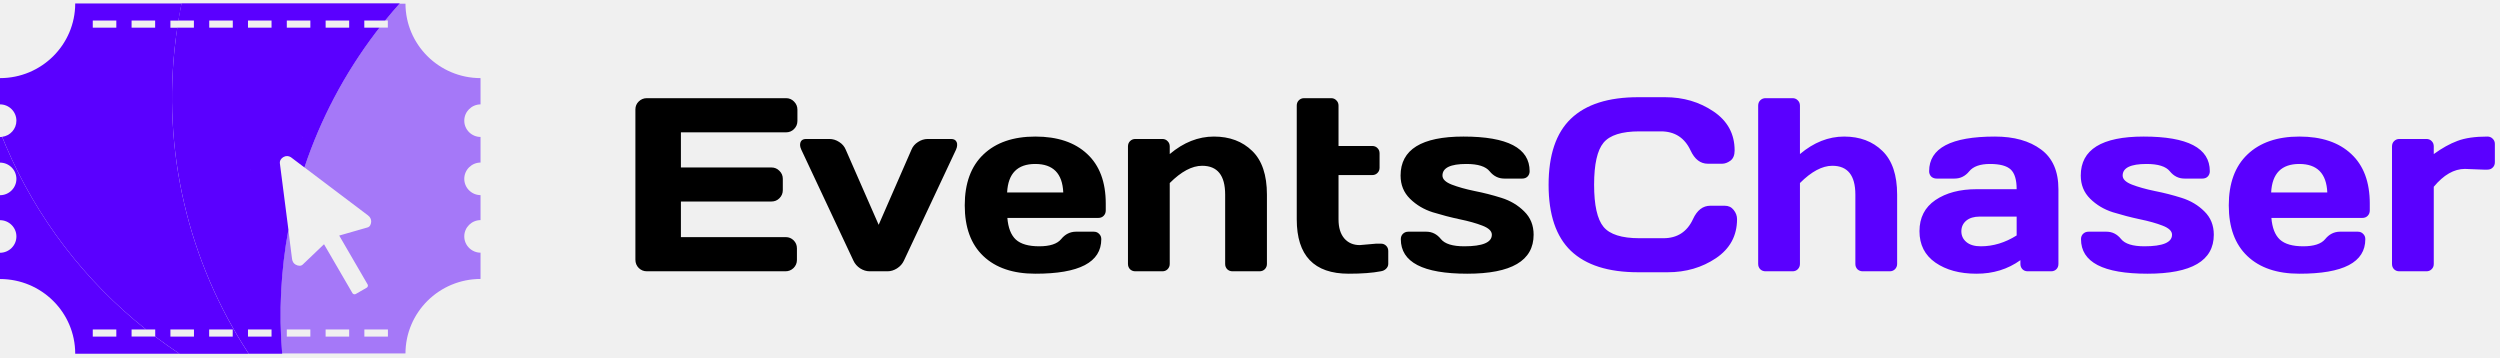
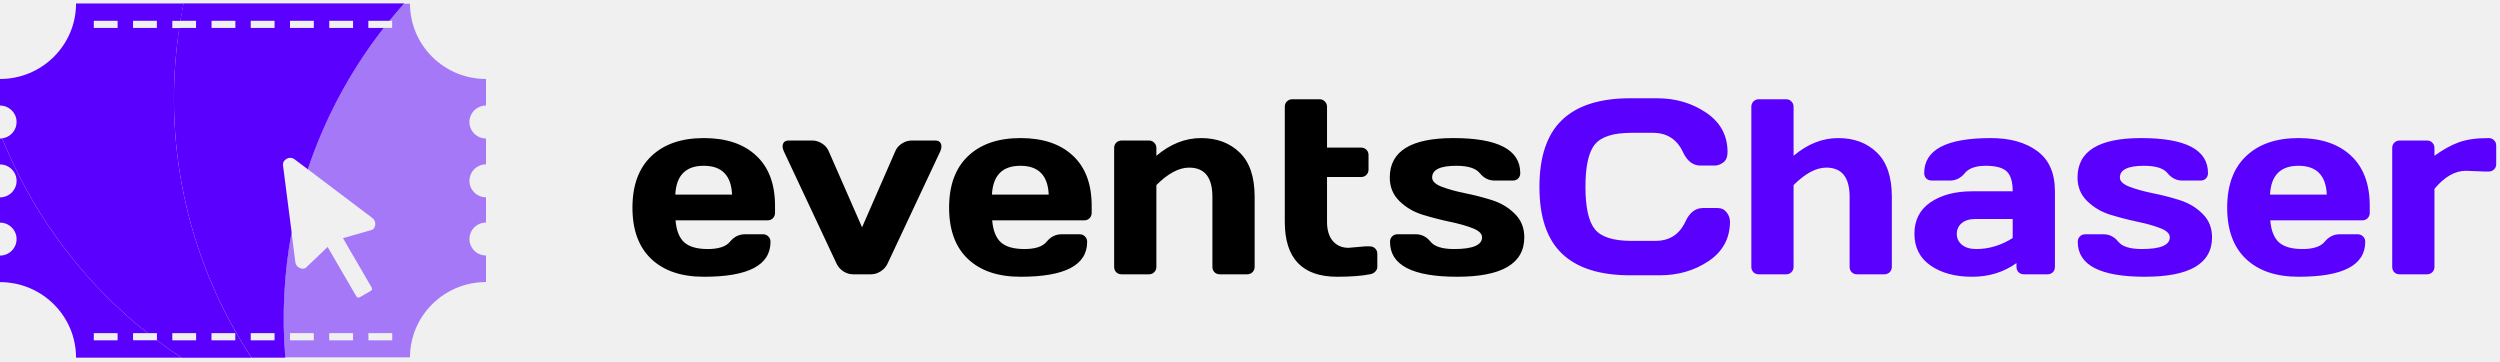
- <svg xmlns="http://www.w3.org/2000/svg" width="364" height="52" viewBox="0 0 364 52" fill="none">
-   <g clip-path="url(#clip0_793_5527)">
+ <svg xmlns="http://www.w3.org/2000/svg" width="360" height="52" viewBox="0 0 360 52" fill="none">
+   <g clip-path="url(#clip0_888_13509)">
    <path opacity="0.5" fill-rule="evenodd" clip-rule="evenodd" d="M41.758 47.974H45.187V49.007H41.758V47.974ZM47.41 47.974H50.839V49.007H47.41V47.974ZM53.052 47.974H56.481V49.007H53.052V47.974ZM58.218 0.5H59.036C59.036 6.508 63.937 11.374 69.988 11.374V15.197C68.671 15.197 67.598 16.262 67.598 17.57C67.598 18.877 68.671 19.942 69.988 19.942V23.666C68.671 23.666 67.598 24.731 67.598 26.038C67.598 27.346 68.671 28.411 69.988 28.411V32.047C68.671 32.047 67.598 33.112 67.598 34.419C67.598 35.727 68.671 36.792 69.988 36.792V40.615C63.937 40.615 59.036 45.481 59.036 51.489H41.072C40.563 45.426 40.884 39.351 41.979 33.431L42.521 37.693C42.565 38.055 42.731 38.363 43.063 38.539C43.384 38.714 43.804 38.78 44.069 38.528L47.178 35.562L51.315 42.68C51.414 42.844 51.625 42.899 51.791 42.811L53.395 41.889C53.561 41.79 53.616 41.581 53.527 41.416L49.39 34.299L53.527 33.112C53.881 33.014 54.036 32.618 54.047 32.245C54.047 31.882 53.87 31.575 53.572 31.355L44.324 24.369C46.669 17.35 50.164 10.693 54.744 4.674C54.91 4.454 55.087 4.235 55.253 4.015H56.47V2.982H56.072C56.769 2.137 57.477 1.302 58.207 0.478L58.218 0.5Z" fill="#5A00FF" />
    <path fill-rule="evenodd" clip-rule="evenodd" d="M13.507 47.974H16.936V49.007H13.507V47.974ZM19.159 47.974H21.261C12.412 40.955 5.343 31.794 0.841 21.205C0.664 20.777 0.487 20.36 0.31 19.931C0.21 19.942 0.1 19.953 0 19.953V23.677C1.316 23.677 2.389 24.742 2.389 26.049C2.389 27.357 1.316 28.422 0 28.422V32.058C1.316 32.058 2.389 33.123 2.389 34.43C2.389 35.738 1.316 36.803 0 36.803V40.626C6.051 40.626 10.951 45.492 10.951 51.5H26.128C24.923 50.698 23.739 49.874 22.588 48.996H19.159V47.963V47.974Z" fill="#5A00FF" />
    <path fill-rule="evenodd" clip-rule="evenodd" d="M24.812 47.974H28.241V49.007H24.812V47.974ZM30.453 47.974H33.883V49.007H30.453V47.974ZM22.588 4.026H19.159V2.993H22.588V4.026ZM16.936 4.026H13.507V2.993H16.936V4.026ZM0.841 21.205C5.343 31.794 12.412 40.955 21.261 47.974H22.6V49.007C23.75 49.874 24.934 50.709 26.139 51.511H36.217C27.389 38.088 23.551 21.897 25.575 5.783C25.653 5.201 25.73 4.619 25.819 4.037H24.812V3.004H25.974C26.117 2.17 26.272 1.335 26.438 0.5H10.951C10.951 6.508 6.051 11.374 0 11.374V15.197C1.316 15.197 2.389 16.262 2.389 17.57C2.389 18.778 1.482 19.777 0.31 19.92C0.476 20.349 0.653 20.777 0.841 21.194V21.205Z" fill="#5A00FF" />
    <path fill-rule="evenodd" clip-rule="evenodd" d="M43.961 19.964L44.001 20C43.901 19.945 44.1 20.044 44.001 20C43.901 19.945 44.1 20.055 44.001 20L43.972 19.964H43.961ZM36.107 47.974H39.536V49.007H36.107V47.974ZM33.894 4.026H30.465V2.993H33.894V4.026ZM39.536 4.026H36.107V2.993H39.536V4.026ZM45.188 4.026H41.759V2.993H45.188V4.026ZM47.412 4.026V2.993H50.841V4.026H47.412ZM36.527 24.742C36.505 24.512 36.527 24.973 36.527 24.742V24.742ZM25.576 5.772C23.551 21.886 27.39 38.077 36.217 51.5H41.084C40.576 45.437 40.897 39.362 41.992 33.442L40.753 23.809C40.697 23.413 40.919 23.062 41.273 22.864C41.615 22.666 42.014 22.677 42.346 22.886L44.326 24.38C46.671 17.361 50.166 10.704 54.746 4.685C54.912 4.465 55.089 4.246 55.255 4.026H53.042V2.993H56.074C56.77 2.137 57.478 1.313 58.208 0.489H26.427C26.262 1.313 26.096 2.148 25.963 2.993H28.231V4.026H25.808C25.72 4.608 25.642 5.19 25.565 5.772H25.576Z" fill="#5A00FF" />
  </g>
-   <path d="M92.514 37.812V15.928C92.514 15.471 92.678 15.084 93.006 14.768C93.334 14.451 93.727 14.293 94.184 14.293H114.451C114.908 14.293 115.295 14.457 115.611 14.785C115.939 15.113 116.104 15.506 116.104 15.963V17.615C116.104 18.072 115.939 18.465 115.611 18.793C115.295 19.109 114.908 19.268 114.451 19.268H99.141V24.383H112.324C112.781 24.383 113.168 24.547 113.484 24.875C113.812 25.191 113.977 25.578 113.977 26.035V27.688C113.977 28.145 113.812 28.537 113.484 28.865C113.168 29.182 112.781 29.34 112.324 29.34H99.141V34.525H114.416C114.861 34.525 115.242 34.684 115.559 35C115.875 35.316 116.033 35.703 116.033 36.16V37.848C116.033 38.305 115.869 38.697 115.541 39.025C115.213 39.342 114.82 39.5 114.363 39.5H94.184C93.727 39.5 93.334 39.342 93.006 39.025C92.678 38.697 92.514 38.293 92.514 37.812ZM117.387 20.234H120.762C121.266 20.234 121.74 20.381 122.186 20.674C122.631 20.955 122.947 21.324 123.135 21.781L127.934 32.732L132.715 21.781C132.902 21.324 133.219 20.955 133.664 20.674C134.109 20.381 134.584 20.234 135.088 20.234H138.48C138.891 20.234 139.16 20.387 139.289 20.691C139.348 20.809 139.371 20.961 139.359 21.148C139.359 21.324 139.307 21.535 139.201 21.781L131.607 37.953C131.396 38.41 131.062 38.785 130.605 39.078C130.16 39.359 129.697 39.5 129.217 39.5H126.633C126.152 39.5 125.689 39.359 125.244 39.078C124.799 38.785 124.471 38.41 124.26 37.953L116.666 21.781C116.549 21.523 116.49 21.307 116.49 21.131C116.49 20.533 116.789 20.234 117.387 20.234ZM143.174 37.285C141.369 35.574 140.467 33.113 140.467 29.902C140.467 26.68 141.375 24.207 143.191 22.484C145.008 20.75 147.527 19.883 150.75 19.883C153.973 19.883 156.486 20.727 158.291 22.414C160.096 24.09 160.998 26.498 160.998 29.639V30.641C160.998 30.957 160.893 31.221 160.682 31.432C160.482 31.631 160.225 31.73 159.908 31.73H146.672C146.789 33.172 147.199 34.221 147.902 34.877C148.617 35.533 149.754 35.861 151.312 35.861C152.871 35.861 153.938 35.51 154.512 34.807C155.086 34.103 155.795 33.746 156.639 33.734H159.258C159.574 33.734 159.832 33.84 160.031 34.051C160.242 34.25 160.348 34.508 160.348 34.824C160.348 38.188 157.143 39.863 150.732 39.852C147.498 39.852 144.979 38.996 143.174 37.285ZM146.637 28.021H154.811C154.693 25.256 153.334 23.873 150.732 23.873C148.143 23.873 146.777 25.256 146.637 28.021ZM164.232 38.428V21.324C164.232 21.008 164.332 20.75 164.531 20.551C164.742 20.34 165 20.234 165.305 20.234H169.242C169.547 20.234 169.799 20.34 169.998 20.551C170.209 20.75 170.314 21.008 170.314 21.324V22.432C172.33 20.732 174.475 19.883 176.748 19.883C179.033 19.883 180.891 20.58 182.32 21.975C183.75 23.357 184.465 25.479 184.465 28.338V38.428C184.465 38.732 184.359 38.99 184.148 39.201C183.949 39.4 183.691 39.5 183.375 39.5H179.455C179.15 39.5 178.893 39.4 178.682 39.201C178.482 38.99 178.383 38.732 178.383 38.428V28.338C178.383 25.537 177.264 24.137 175.025 24.137C173.561 24.137 171.99 24.975 170.314 26.65V38.428C170.314 38.732 170.209 38.99 169.998 39.201C169.799 39.4 169.547 39.5 169.242 39.5H165.305C165 39.5 164.742 39.4 164.531 39.201C164.332 38.99 164.232 38.732 164.232 38.428ZM197.982 35.685L200.391 35.475H201.041C201.357 35.475 201.615 35.574 201.814 35.773C202.025 35.973 202.131 36.23 202.131 36.547V38.428C202.131 38.685 202.025 38.92 201.814 39.131C201.615 39.33 201.357 39.453 201.041 39.5C199.846 39.734 198.287 39.852 196.365 39.852C191.326 39.852 188.807 37.215 188.807 31.941V15.383C188.807 15.066 188.906 14.809 189.105 14.609C189.316 14.398 189.574 14.293 189.879 14.293H193.816C194.121 14.293 194.373 14.398 194.572 14.609C194.783 14.809 194.889 15.066 194.889 15.383V21.254H199.793C200.098 21.254 200.35 21.354 200.549 21.553C200.76 21.752 200.865 22.01 200.865 22.326V24.418C200.865 24.734 200.76 24.992 200.549 25.191C200.35 25.391 200.098 25.49 199.793 25.49H194.889V31.941C194.889 33.137 195.17 34.062 195.732 34.719C196.295 35.363 197.045 35.685 197.982 35.685ZM203.924 25.561C203.924 21.775 206.977 19.883 213.082 19.883C219.504 19.883 222.715 21.564 222.715 24.928C222.715 25.232 222.615 25.49 222.416 25.701C222.217 25.9 221.959 26 221.643 26H219.023C218.18 26 217.471 25.648 216.896 24.945C216.322 24.23 215.191 23.873 213.504 23.873C211.184 23.873 210.023 24.436 210.023 25.561C210.023 26.088 210.475 26.527 211.377 26.879C212.291 27.23 213.398 27.541 214.699 27.811C216.012 28.068 217.318 28.402 218.619 28.812C219.92 29.223 221.021 29.879 221.924 30.781C222.838 31.672 223.295 32.803 223.295 34.174C223.295 37.959 220.072 39.852 213.627 39.852C207.182 39.852 203.959 38.176 203.959 34.824C203.959 34.508 204.059 34.25 204.258 34.051C204.469 33.84 204.732 33.734 205.049 33.734H207.668C208.512 33.734 209.221 34.092 209.795 34.807C210.369 35.51 211.5 35.861 213.188 35.861C215.871 35.861 217.213 35.299 217.213 34.174C217.213 33.647 216.756 33.207 215.842 32.855C214.939 32.504 213.832 32.193 212.52 31.924C211.207 31.643 209.9 31.303 208.6 30.904C207.311 30.494 206.209 29.838 205.295 28.936C204.381 28.033 203.924 26.908 203.924 25.561Z" fill="black" />
-   <path d="M228.727 36.529C226.559 34.455 225.475 31.25 225.475 26.914C225.475 22.566 226.559 19.355 228.727 17.281C230.906 15.195 234.17 14.152 238.518 14.152H242.438C245.098 14.152 247.447 14.844 249.486 16.227C251.537 17.609 252.562 19.502 252.562 21.904C252.562 22.596 252.357 23.094 251.947 23.398C251.537 23.691 251.139 23.838 250.752 23.838H248.66C247.582 23.838 246.744 23.193 246.146 21.904C245.279 20.053 243.838 19.127 241.822 19.127H238.693C236.127 19.127 234.387 19.678 233.473 20.779C232.559 21.881 232.102 23.92 232.102 26.896C232.102 29.873 232.559 31.918 233.473 33.031C234.387 34.133 236.127 34.684 238.693 34.684H242.191C244.207 34.684 245.643 33.758 246.498 31.906C247.096 30.605 247.939 29.955 249.029 29.955H251.121C251.672 29.955 252.105 30.16 252.422 30.57C252.75 30.98 252.914 31.426 252.914 31.906C252.914 34.309 251.895 36.201 249.855 37.584C247.816 38.955 245.467 39.641 242.807 39.641H238.518C234.17 39.641 230.906 38.603 228.727 36.529ZM255.99 38.428V15.383C255.99 15.066 256.09 14.809 256.289 14.609C256.5 14.398 256.758 14.293 257.062 14.293H261C261.305 14.293 261.557 14.398 261.756 14.609C261.967 14.809 262.072 15.066 262.072 15.383V22.432C264.088 20.732 266.232 19.883 268.506 19.883C270.791 19.883 272.648 20.58 274.078 21.975C275.508 23.357 276.223 25.479 276.223 28.338V38.428C276.223 38.732 276.117 38.99 275.906 39.201C275.707 39.4 275.449 39.5 275.133 39.5H271.213C270.908 39.5 270.65 39.4 270.439 39.201C270.24 38.99 270.141 38.732 270.141 38.428V28.338C270.141 25.537 269.021 24.137 266.783 24.137C265.318 24.137 263.748 24.975 262.072 26.65V38.428C262.072 38.732 261.967 38.99 261.756 39.201C261.557 39.4 261.305 39.5 261 39.5H257.062C256.758 39.5 256.5 39.4 256.289 39.201C256.09 38.99 255.99 38.732 255.99 38.428ZM281.795 38.234C280.248 37.156 279.475 35.633 279.475 33.664C279.475 31.695 280.248 30.184 281.795 29.129C283.354 28.074 285.357 27.547 287.807 27.547H293.625C293.625 26.176 293.338 25.221 292.764 24.682C292.189 24.143 291.182 23.873 289.74 23.873C288.311 23.873 287.303 24.23 286.717 24.945C286.143 25.648 285.434 26 284.59 26H281.971C281.654 26 281.391 25.9 281.18 25.701C280.98 25.49 280.881 25.232 280.881 24.928C280.881 21.564 284.074 19.883 290.461 19.883C293.25 19.883 295.488 20.51 297.176 21.764C298.863 23.006 299.707 24.934 299.707 27.547V38.428C299.707 38.744 299.607 39.002 299.408 39.201C299.209 39.4 298.951 39.5 298.635 39.5H295.242C294.926 39.5 294.668 39.4 294.469 39.201C294.27 38.99 294.17 38.732 294.17 38.428V37.883C292.318 39.207 290.18 39.863 287.754 39.852C285.34 39.852 283.354 39.312 281.795 38.234ZM288.229 31.537C287.408 31.537 286.758 31.736 286.277 32.135C285.809 32.533 285.574 33.049 285.574 33.682C285.574 34.315 285.82 34.836 286.312 35.246C286.805 35.656 287.502 35.861 288.404 35.861C290.209 35.861 291.949 35.334 293.625 34.279V31.537H288.229ZM302.959 25.561C302.959 21.775 306.012 19.883 312.117 19.883C318.539 19.883 321.75 21.564 321.75 24.928C321.75 25.232 321.65 25.49 321.451 25.701C321.252 25.9 320.994 26 320.678 26H318.059C317.215 26 316.506 25.648 315.932 24.945C315.357 24.23 314.227 23.873 312.539 23.873C310.219 23.873 309.059 24.436 309.059 25.561C309.059 26.088 309.51 26.527 310.412 26.879C311.326 27.23 312.434 27.541 313.734 27.811C315.047 28.068 316.354 28.402 317.654 28.812C318.955 29.223 320.057 29.879 320.959 30.781C321.873 31.672 322.33 32.803 322.33 34.174C322.33 37.959 319.107 39.852 312.662 39.852C306.217 39.852 302.994 38.176 302.994 34.824C302.994 34.508 303.094 34.25 303.293 34.051C303.504 33.84 303.768 33.734 304.084 33.734H306.703C307.547 33.734 308.256 34.092 308.83 34.807C309.404 35.51 310.535 35.861 312.223 35.861C314.906 35.861 316.248 35.299 316.248 34.174C316.248 33.647 315.791 33.207 314.877 32.855C313.975 32.504 312.867 32.193 311.555 31.924C310.242 31.643 308.936 31.303 307.635 30.904C306.346 30.494 305.244 29.838 304.33 28.936C303.416 28.033 302.959 26.908 302.959 25.561ZM327.217 37.285C325.412 35.574 324.51 33.113 324.51 29.902C324.51 26.68 325.418 24.207 327.234 22.484C329.051 20.75 331.57 19.883 334.793 19.883C338.016 19.883 340.529 20.727 342.334 22.414C344.139 24.09 345.041 26.498 345.041 29.639V30.641C345.041 30.957 344.936 31.221 344.725 31.432C344.525 31.631 344.268 31.73 343.951 31.73H330.715C330.832 33.172 331.242 34.221 331.945 34.877C332.66 35.533 333.797 35.861 335.355 35.861C336.914 35.861 337.98 35.51 338.555 34.807C339.129 34.103 339.838 33.746 340.682 33.734H343.301C343.617 33.734 343.875 33.84 344.074 34.051C344.285 34.25 344.391 34.508 344.391 34.824C344.391 38.188 341.186 39.863 334.775 39.852C331.541 39.852 329.021 38.996 327.217 37.285ZM330.68 28.021H338.854C338.736 25.256 337.377 23.873 334.775 23.873C332.186 23.873 330.82 25.256 330.68 28.021ZM361.6 24.699L358.893 24.594C357.311 24.594 355.799 25.461 354.357 27.195V38.428C354.357 38.744 354.252 39.002 354.041 39.201C353.842 39.4 353.59 39.5 353.285 39.5H349.348C349.031 39.5 348.773 39.4 348.574 39.201C348.375 39.002 348.275 38.744 348.275 38.428V21.324C348.275 21.008 348.375 20.75 348.574 20.551C348.785 20.34 349.043 20.234 349.348 20.234H353.285C353.602 20.234 353.859 20.34 354.059 20.551C354.258 20.75 354.357 21.008 354.357 21.324V22.432C355.553 21.564 356.701 20.926 357.803 20.516C358.916 20.094 360.369 19.883 362.162 19.883C362.479 19.883 362.736 19.988 362.936 20.199C363.146 20.398 363.252 20.65 363.252 20.955V23.627C363.252 23.943 363.146 24.201 362.936 24.4C362.736 24.6 362.479 24.699 362.162 24.699H361.6Z" fill="#5A00FF" />
+   <path d="M93.779 37.285C91.975 35.574 91.072 33.113 91.072 29.902C91.072 26.68 91.981 24.207 93.797 22.484C95.613 20.75 98.133 19.883 101.355 19.883C104.578 19.883 107.092 20.727 108.896 22.414C110.701 24.09 111.604 26.498 111.604 29.639V30.641C111.604 30.957 111.498 31.221 111.287 31.432C111.088 31.631 110.83 31.73 110.514 31.73H97.277C97.394 33.172 97.805 34.221 98.508 34.877C99.223 35.533 100.359 35.861 101.918 35.861C103.477 35.861 104.543 35.51 105.117 34.807C105.691 34.103 106.4 33.746 107.244 33.734H109.863C110.18 33.734 110.438 33.84 110.637 34.051C110.848 34.25 110.953 34.508 110.953 34.824C110.953 38.188 107.748 39.863 101.338 39.852C98.103 39.852 95.584 38.996 93.779 37.285ZM97.242 28.021H105.416C105.299 25.256 103.939 23.873 101.338 23.873C98.748 23.873 97.383 25.256 97.242 28.021ZM113.59 20.234H116.965C117.469 20.234 117.943 20.381 118.389 20.674C118.834 20.955 119.15 21.324 119.338 21.781L124.137 32.732L128.918 21.781C129.105 21.324 129.422 20.955 129.867 20.674C130.312 20.381 130.787 20.234 131.291 20.234H134.684C135.094 20.234 135.363 20.387 135.492 20.691C135.551 20.809 135.574 20.961 135.562 21.148C135.562 21.324 135.51 21.535 135.404 21.781L127.811 37.953C127.6 38.41 127.266 38.785 126.809 39.078C126.363 39.359 125.9 39.5 125.42 39.5H122.836C122.355 39.5 121.893 39.359 121.447 39.078C121.002 38.785 120.674 38.41 120.463 37.953L112.869 21.781C112.752 21.523 112.693 21.307 112.693 21.131C112.693 20.533 112.992 20.234 113.59 20.234ZM139.377 37.285C137.572 35.574 136.67 33.113 136.67 29.902C136.67 26.68 137.578 24.207 139.395 22.484C141.211 20.75 143.73 19.883 146.953 19.883C150.176 19.883 152.689 20.727 154.494 22.414C156.299 24.09 157.201 26.498 157.201 29.639V30.641C157.201 30.957 157.096 31.221 156.885 31.432C156.686 31.631 156.428 31.73 156.111 31.73H142.875C142.992 33.172 143.402 34.221 144.105 34.877C144.82 35.533 145.957 35.861 147.516 35.861C149.074 35.861 150.141 35.51 150.715 34.807C151.289 34.103 151.998 33.746 152.842 33.734H155.461C155.777 33.734 156.035 33.84 156.234 34.051C156.445 34.25 156.551 34.508 156.551 34.824C156.551 38.188 153.346 39.863 146.936 39.852C143.701 39.852 141.182 38.996 139.377 37.285ZM142.84 28.021H151.014C150.896 25.256 149.537 23.873 146.936 23.873C144.346 23.873 142.98 25.256 142.84 28.021ZM160.436 38.428V21.324C160.436 21.008 160.535 20.75 160.734 20.551C160.945 20.34 161.203 20.234 161.508 20.234H165.445C165.75 20.234 166.002 20.34 166.201 20.551C166.412 20.75 166.518 21.008 166.518 21.324V22.432C168.533 20.732 170.678 19.883 172.951 19.883C175.236 19.883 177.094 20.58 178.523 21.975C179.953 23.357 180.668 25.479 180.668 28.338V38.428C180.668 38.732 180.562 38.99 180.352 39.201C180.152 39.4 179.895 39.5 179.578 39.5H175.658C175.354 39.5 175.096 39.4 174.885 39.201C174.686 38.99 174.586 38.732 174.586 38.428V28.338C174.586 25.537 173.467 24.137 171.229 24.137C169.764 24.137 168.193 24.975 166.518 26.65V38.428C166.518 38.732 166.412 38.99 166.201 39.201C166.002 39.4 165.75 39.5 165.445 39.5H161.508C161.203 39.5 160.945 39.4 160.734 39.201C160.535 38.99 160.436 38.732 160.436 38.428ZM194.186 35.685L196.594 35.475H197.244C197.561 35.475 197.818 35.574 198.018 35.773C198.229 35.973 198.334 36.23 198.334 36.547V38.428C198.334 38.685 198.229 38.92 198.018 39.131C197.818 39.33 197.561 39.453 197.244 39.5C196.049 39.734 194.49 39.852 192.568 39.852C187.529 39.852 185.01 37.215 185.01 31.941V15.383C185.01 15.066 185.109 14.809 185.309 14.609C185.52 14.398 185.777 14.293 186.082 14.293H190.02C190.324 14.293 190.576 14.398 190.775 14.609C190.986 14.809 191.092 15.066 191.092 15.383V21.254H195.996C196.301 21.254 196.553 21.354 196.752 21.553C196.963 21.752 197.068 22.01 197.068 22.326V24.418C197.068 24.734 196.963 24.992 196.752 25.191C196.553 25.391 196.301 25.49 195.996 25.49H191.092V31.941C191.092 33.137 191.373 34.062 191.936 34.719C192.498 35.363 193.248 35.685 194.186 35.685ZM200.127 25.561C200.127 21.775 203.18 19.883 209.285 19.883C215.707 19.883 218.918 21.564 218.918 24.928C218.918 25.232 218.818 25.49 218.619 25.701C218.42 25.9 218.162 26 217.846 26H215.227C214.383 26 213.674 25.648 213.1 24.945C212.525 24.23 211.395 23.873 209.707 23.873C207.387 23.873 206.227 24.436 206.227 25.561C206.227 26.088 206.678 26.527 207.58 26.879C208.494 27.23 209.602 27.541 210.902 27.811C212.215 28.068 213.521 28.402 214.822 28.812C216.123 29.223 217.225 29.879 218.127 30.781C219.041 31.672 219.498 32.803 219.498 34.174C219.498 37.959 216.275 39.852 209.83 39.852C203.385 39.852 200.162 38.176 200.162 34.824C200.162 34.508 200.262 34.25 200.461 34.051C200.672 33.84 200.936 33.734 201.252 33.734H203.871C204.715 33.734 205.424 34.092 205.998 34.807C206.572 35.51 207.703 35.861 209.391 35.861C212.074 35.861 213.416 35.299 213.416 34.174C213.416 33.647 212.959 33.207 212.045 32.855C211.143 32.504 210.035 32.193 208.723 31.924C207.41 31.643 206.104 31.303 204.803 30.904C203.514 30.494 202.412 29.838 201.498 28.936C200.584 28.033 200.127 26.908 200.127 25.561Z" fill="black" />
+   <path d="M224.93 36.529C222.762 34.455 221.678 31.25 221.678 26.914C221.678 22.566 222.762 19.355 224.93 17.281C227.109 15.195 230.373 14.152 234.721 14.152H238.641C241.301 14.152 243.65 14.844 245.689 16.227C247.74 17.609 248.766 19.502 248.766 21.904C248.766 22.596 248.561 23.094 248.15 23.398C247.74 23.691 247.342 23.838 246.955 23.838H244.863C243.785 23.838 242.947 23.193 242.35 21.904C241.482 20.053 240.041 19.127 238.025 19.127H234.896C232.33 19.127 230.59 19.678 229.676 20.779C228.762 21.881 228.305 23.92 228.305 26.896C228.305 29.873 228.762 31.918 229.676 33.031C230.59 34.133 232.33 34.684 234.896 34.684H238.395C240.41 34.684 241.846 33.758 242.701 31.906C243.299 30.605 244.143 29.955 245.232 29.955H247.324C247.875 29.955 248.309 30.16 248.625 30.57C248.953 30.98 249.117 31.426 249.117 31.906C249.117 34.309 248.098 36.201 246.059 37.584C244.02 38.955 241.67 39.641 239.01 39.641H234.721C230.373 39.641 227.109 38.603 224.93 36.529ZM252.193 38.428V15.383C252.193 15.066 252.293 14.809 252.492 14.609C252.703 14.398 252.961 14.293 253.266 14.293H257.203C257.508 14.293 257.76 14.398 257.959 14.609C258.17 14.809 258.275 15.066 258.275 15.383V22.432C260.291 20.732 262.436 19.883 264.709 19.883C266.994 19.883 268.852 20.58 270.281 21.975C271.711 23.357 272.426 25.479 272.426 28.338V38.428C272.426 38.732 272.32 38.99 272.109 39.201C271.91 39.4 271.652 39.5 271.336 39.5H267.416C267.111 39.5 266.854 39.4 266.643 39.201C266.443 38.99 266.344 38.732 266.344 38.428V28.338C266.344 25.537 265.225 24.137 262.986 24.137C261.521 24.137 259.951 24.975 258.275 26.65V38.428C258.275 38.732 258.17 38.99 257.959 39.201C257.76 39.4 257.508 39.5 257.203 39.5H253.266C252.961 39.5 252.703 39.4 252.492 39.201C252.293 38.99 252.193 38.732 252.193 38.428ZM277.998 38.234C276.451 37.156 275.678 35.633 275.678 33.664C275.678 31.695 276.451 30.184 277.998 29.129C279.557 28.074 281.561 27.547 284.01 27.547H289.828C289.828 26.176 289.541 25.221 288.967 24.682C288.393 24.143 287.385 23.873 285.943 23.873C284.514 23.873 283.506 24.23 282.92 24.945C282.346 25.648 281.637 26 280.793 26H278.174C277.857 26 277.594 25.9 277.383 25.701C277.184 25.49 277.084 25.232 277.084 24.928C277.084 21.564 280.277 19.883 286.664 19.883C289.453 19.883 291.691 20.51 293.379 21.764C295.066 23.006 295.91 24.934 295.91 27.547V38.428C295.91 38.744 295.811 39.002 295.611 39.201C295.412 39.4 295.154 39.5 294.838 39.5H291.445C291.129 39.5 290.871 39.4 290.672 39.201C290.473 38.99 290.373 38.732 290.373 38.428V37.883C288.521 39.207 286.383 39.863 283.957 39.852C281.543 39.852 279.557 39.312 277.998 38.234ZM284.432 31.537C283.611 31.537 282.961 31.736 282.48 32.135C282.012 32.533 281.777 33.049 281.777 33.682C281.777 34.315 282.023 34.836 282.516 35.246C283.008 35.656 283.705 35.861 284.607 35.861C286.412 35.861 288.152 35.334 289.828 34.279V31.537H284.432ZM299.162 25.561C299.162 21.775 302.215 19.883 308.32 19.883C314.742 19.883 317.953 21.564 317.953 24.928C317.953 25.232 317.854 25.49 317.654 25.701C317.455 25.9 317.197 26 316.881 26H314.262C313.418 26 312.709 25.648 312.135 24.945C311.561 24.23 310.43 23.873 308.742 23.873C306.422 23.873 305.262 24.436 305.262 25.561C305.262 26.088 305.713 26.527 306.615 26.879C307.529 27.23 308.637 27.541 309.938 27.811C311.25 28.068 312.557 28.402 313.857 28.812C315.158 29.223 316.26 29.879 317.162 30.781C318.076 31.672 318.533 32.803 318.533 34.174C318.533 37.959 315.311 39.852 308.865 39.852C302.42 39.852 299.197 38.176 299.197 34.824C299.197 34.508 299.297 34.25 299.496 34.051C299.707 33.84 299.971 33.734 300.287 33.734H302.906C303.75 33.734 304.459 34.092 305.033 34.807C305.607 35.51 306.738 35.861 308.426 35.861C311.109 35.861 312.451 35.299 312.451 34.174C312.451 33.647 311.994 33.207 311.08 32.855C310.178 32.504 309.07 32.193 307.758 31.924C306.445 31.643 305.139 31.303 303.838 30.904C302.549 30.494 301.447 29.838 300.533 28.936C299.619 28.033 299.162 26.908 299.162 25.561ZM323.42 37.285C321.615 35.574 320.713 33.113 320.713 29.902C320.713 26.68 321.621 24.207 323.438 22.484C325.254 20.75 327.773 19.883 330.996 19.883C334.219 19.883 336.732 20.727 338.537 22.414C340.342 24.09 341.244 26.498 341.244 29.639V30.641C341.244 30.957 341.139 31.221 340.928 31.432C340.729 31.631 340.471 31.73 340.154 31.73H326.918C327.035 33.172 327.445 34.221 328.148 34.877C328.863 35.533 330 35.861 331.559 35.861C333.117 35.861 334.184 35.51 334.758 34.807C335.332 34.103 336.041 33.746 336.885 33.734H339.504C339.82 33.734 340.078 33.84 340.277 34.051C340.488 34.25 340.594 34.508 340.594 34.824C340.594 38.188 337.389 39.863 330.979 39.852C327.744 39.852 325.225 38.996 323.42 37.285ZM326.883 28.021H335.057C334.939 25.256 333.58 23.873 330.979 23.873C328.389 23.873 327.023 25.256 326.883 28.021ZM357.803 24.699L355.096 24.594C353.514 24.594 352.002 25.461 350.561 27.195V38.428C350.561 38.744 350.455 39.002 350.244 39.201C350.045 39.4 349.793 39.5 349.488 39.5H345.551C345.234 39.5 344.977 39.4 344.777 39.201C344.578 39.002 344.479 38.744 344.479 38.428V21.324C344.479 21.008 344.578 20.75 344.777 20.551C344.988 20.34 345.246 20.234 345.551 20.234H349.488C349.805 20.234 350.062 20.34 350.262 20.551C350.461 20.75 350.561 21.008 350.561 21.324V22.432C351.756 21.564 352.904 20.926 354.006 20.516C355.119 20.094 356.572 19.883 358.365 19.883C358.682 19.883 358.939 19.988 359.139 20.199C359.35 20.398 359.455 20.65 359.455 20.955V23.627C359.455 23.943 359.35 24.201 359.139 24.4C358.939 24.6 358.682 24.699 358.365 24.699H357.803Z" fill="#5A00FF" />
  <defs>
-     <clipPath id="clip0_793_5527">
+     <clipPath id="clip0_888_13509">
      <rect width="70" height="51" fill="white" transform="translate(0 0.5)" />
    </clipPath>
  </defs>
</svg>
